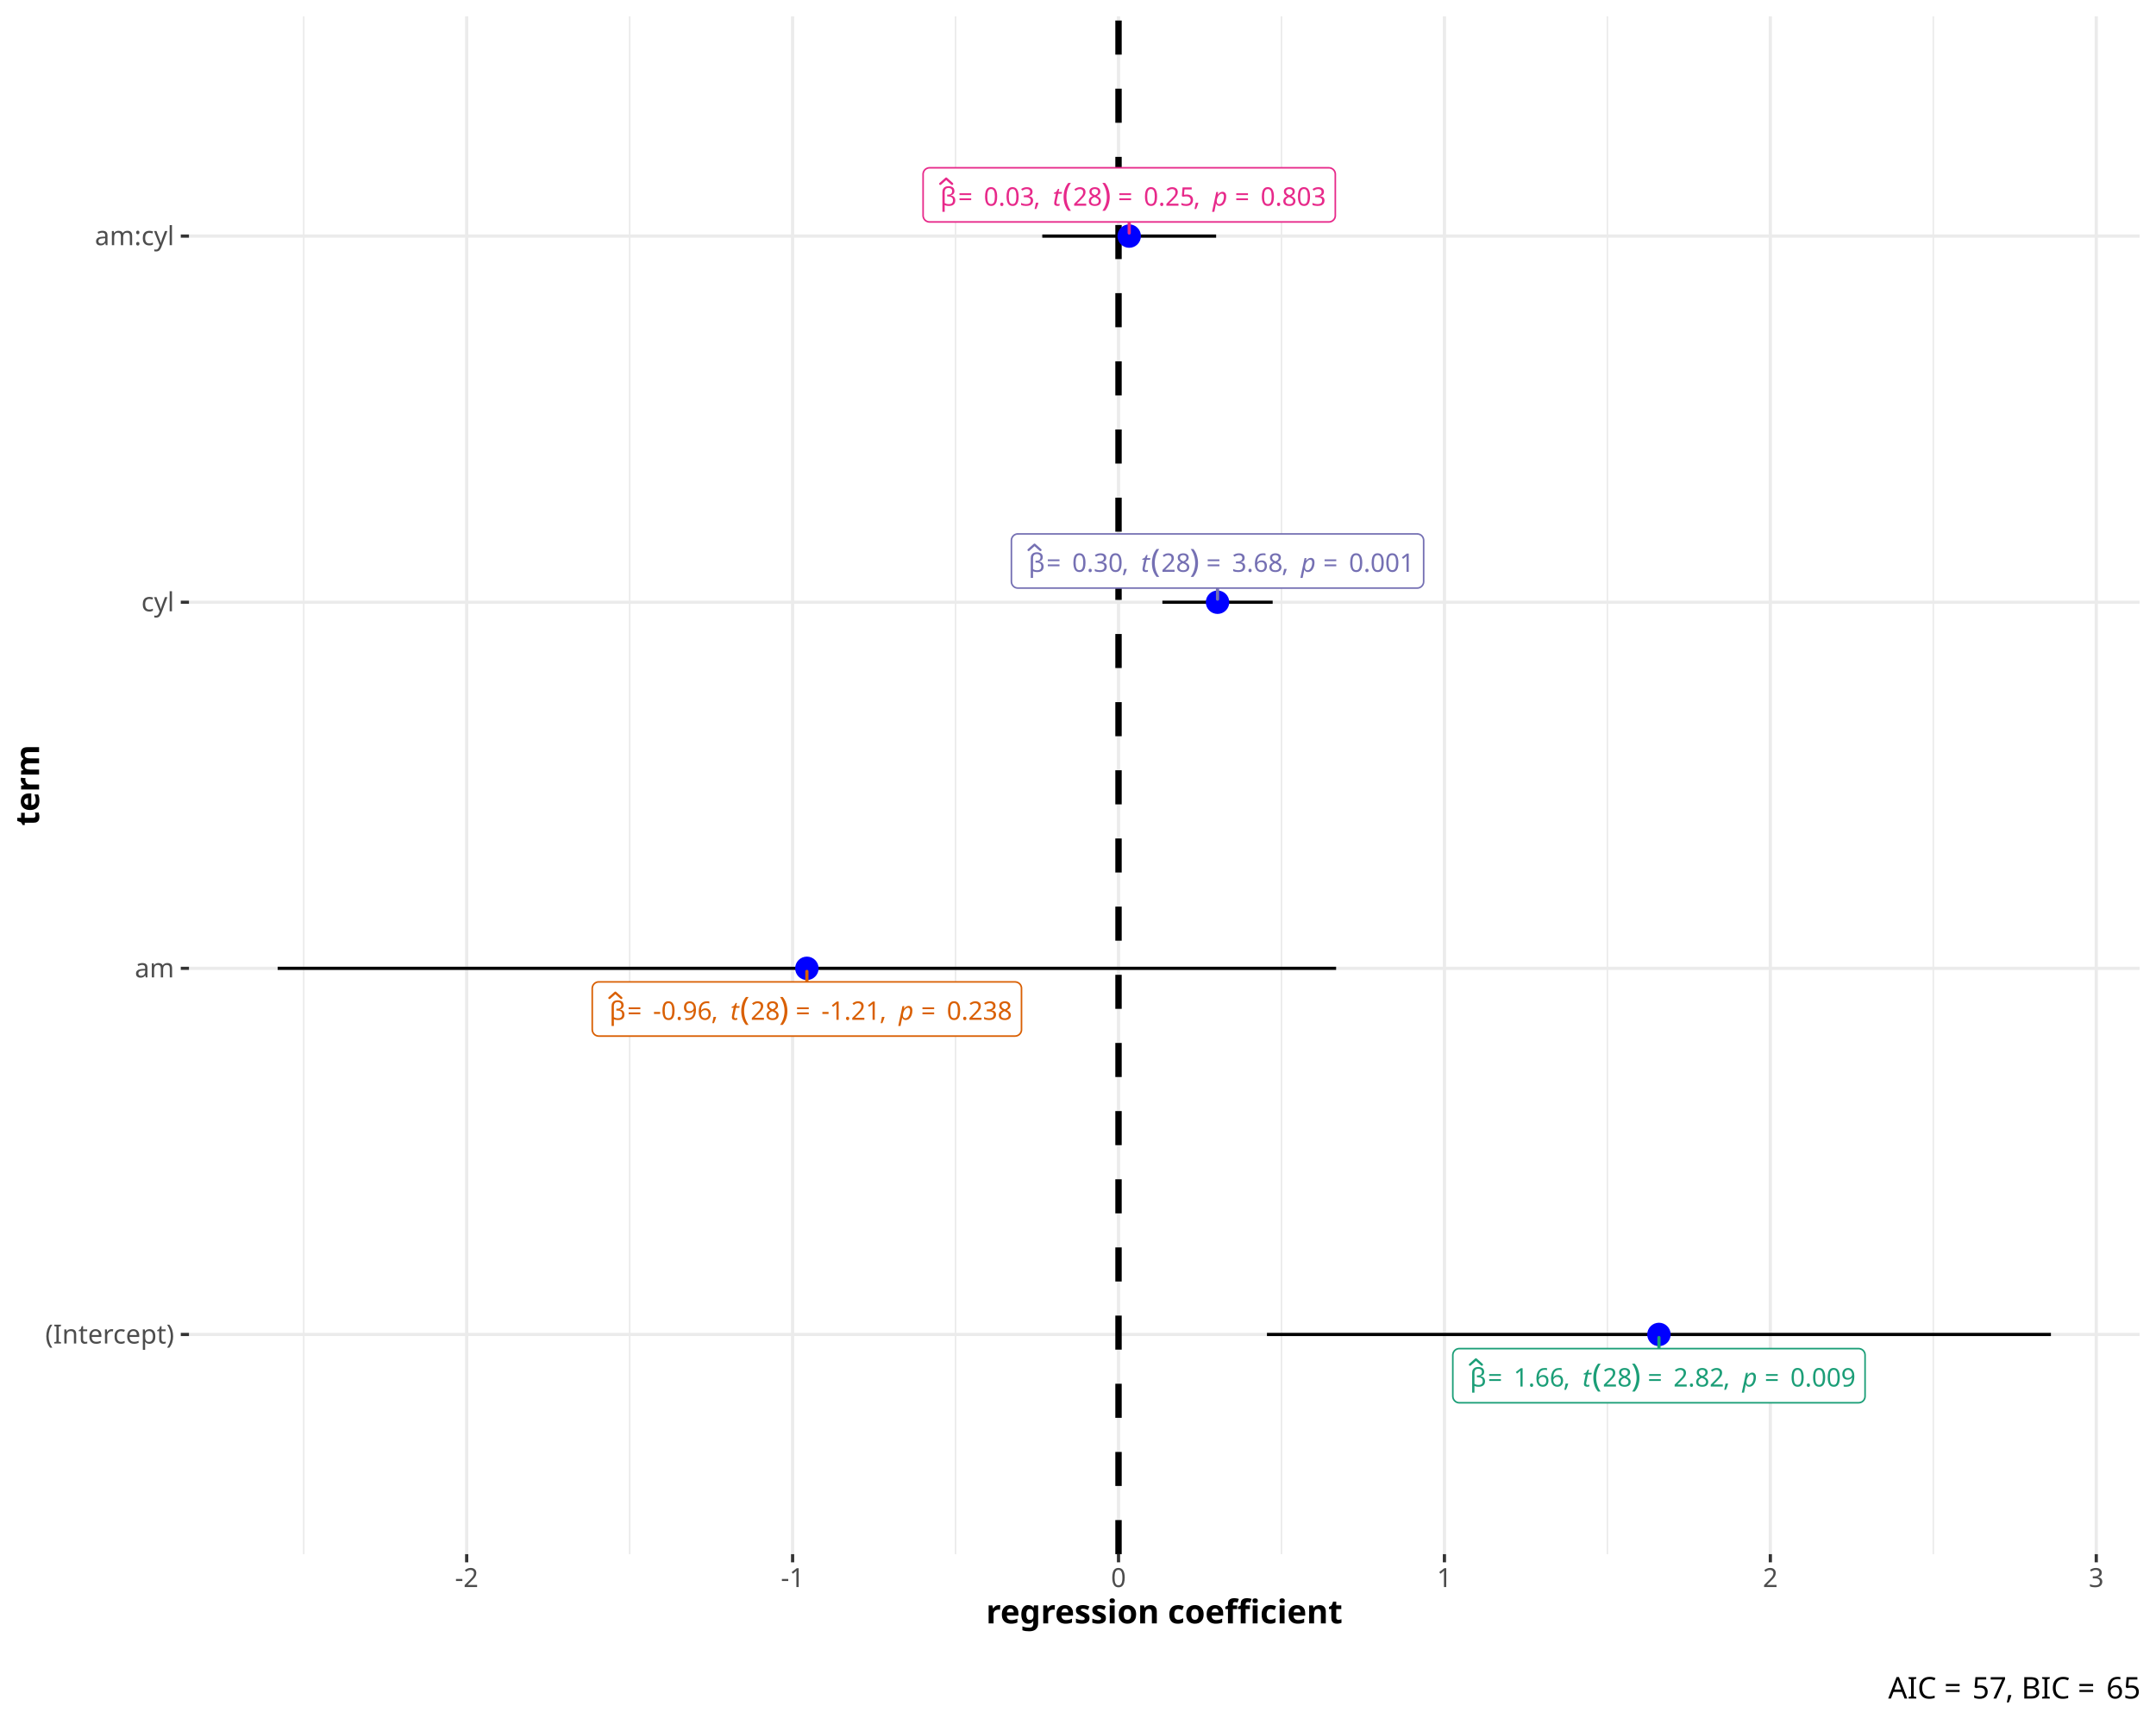
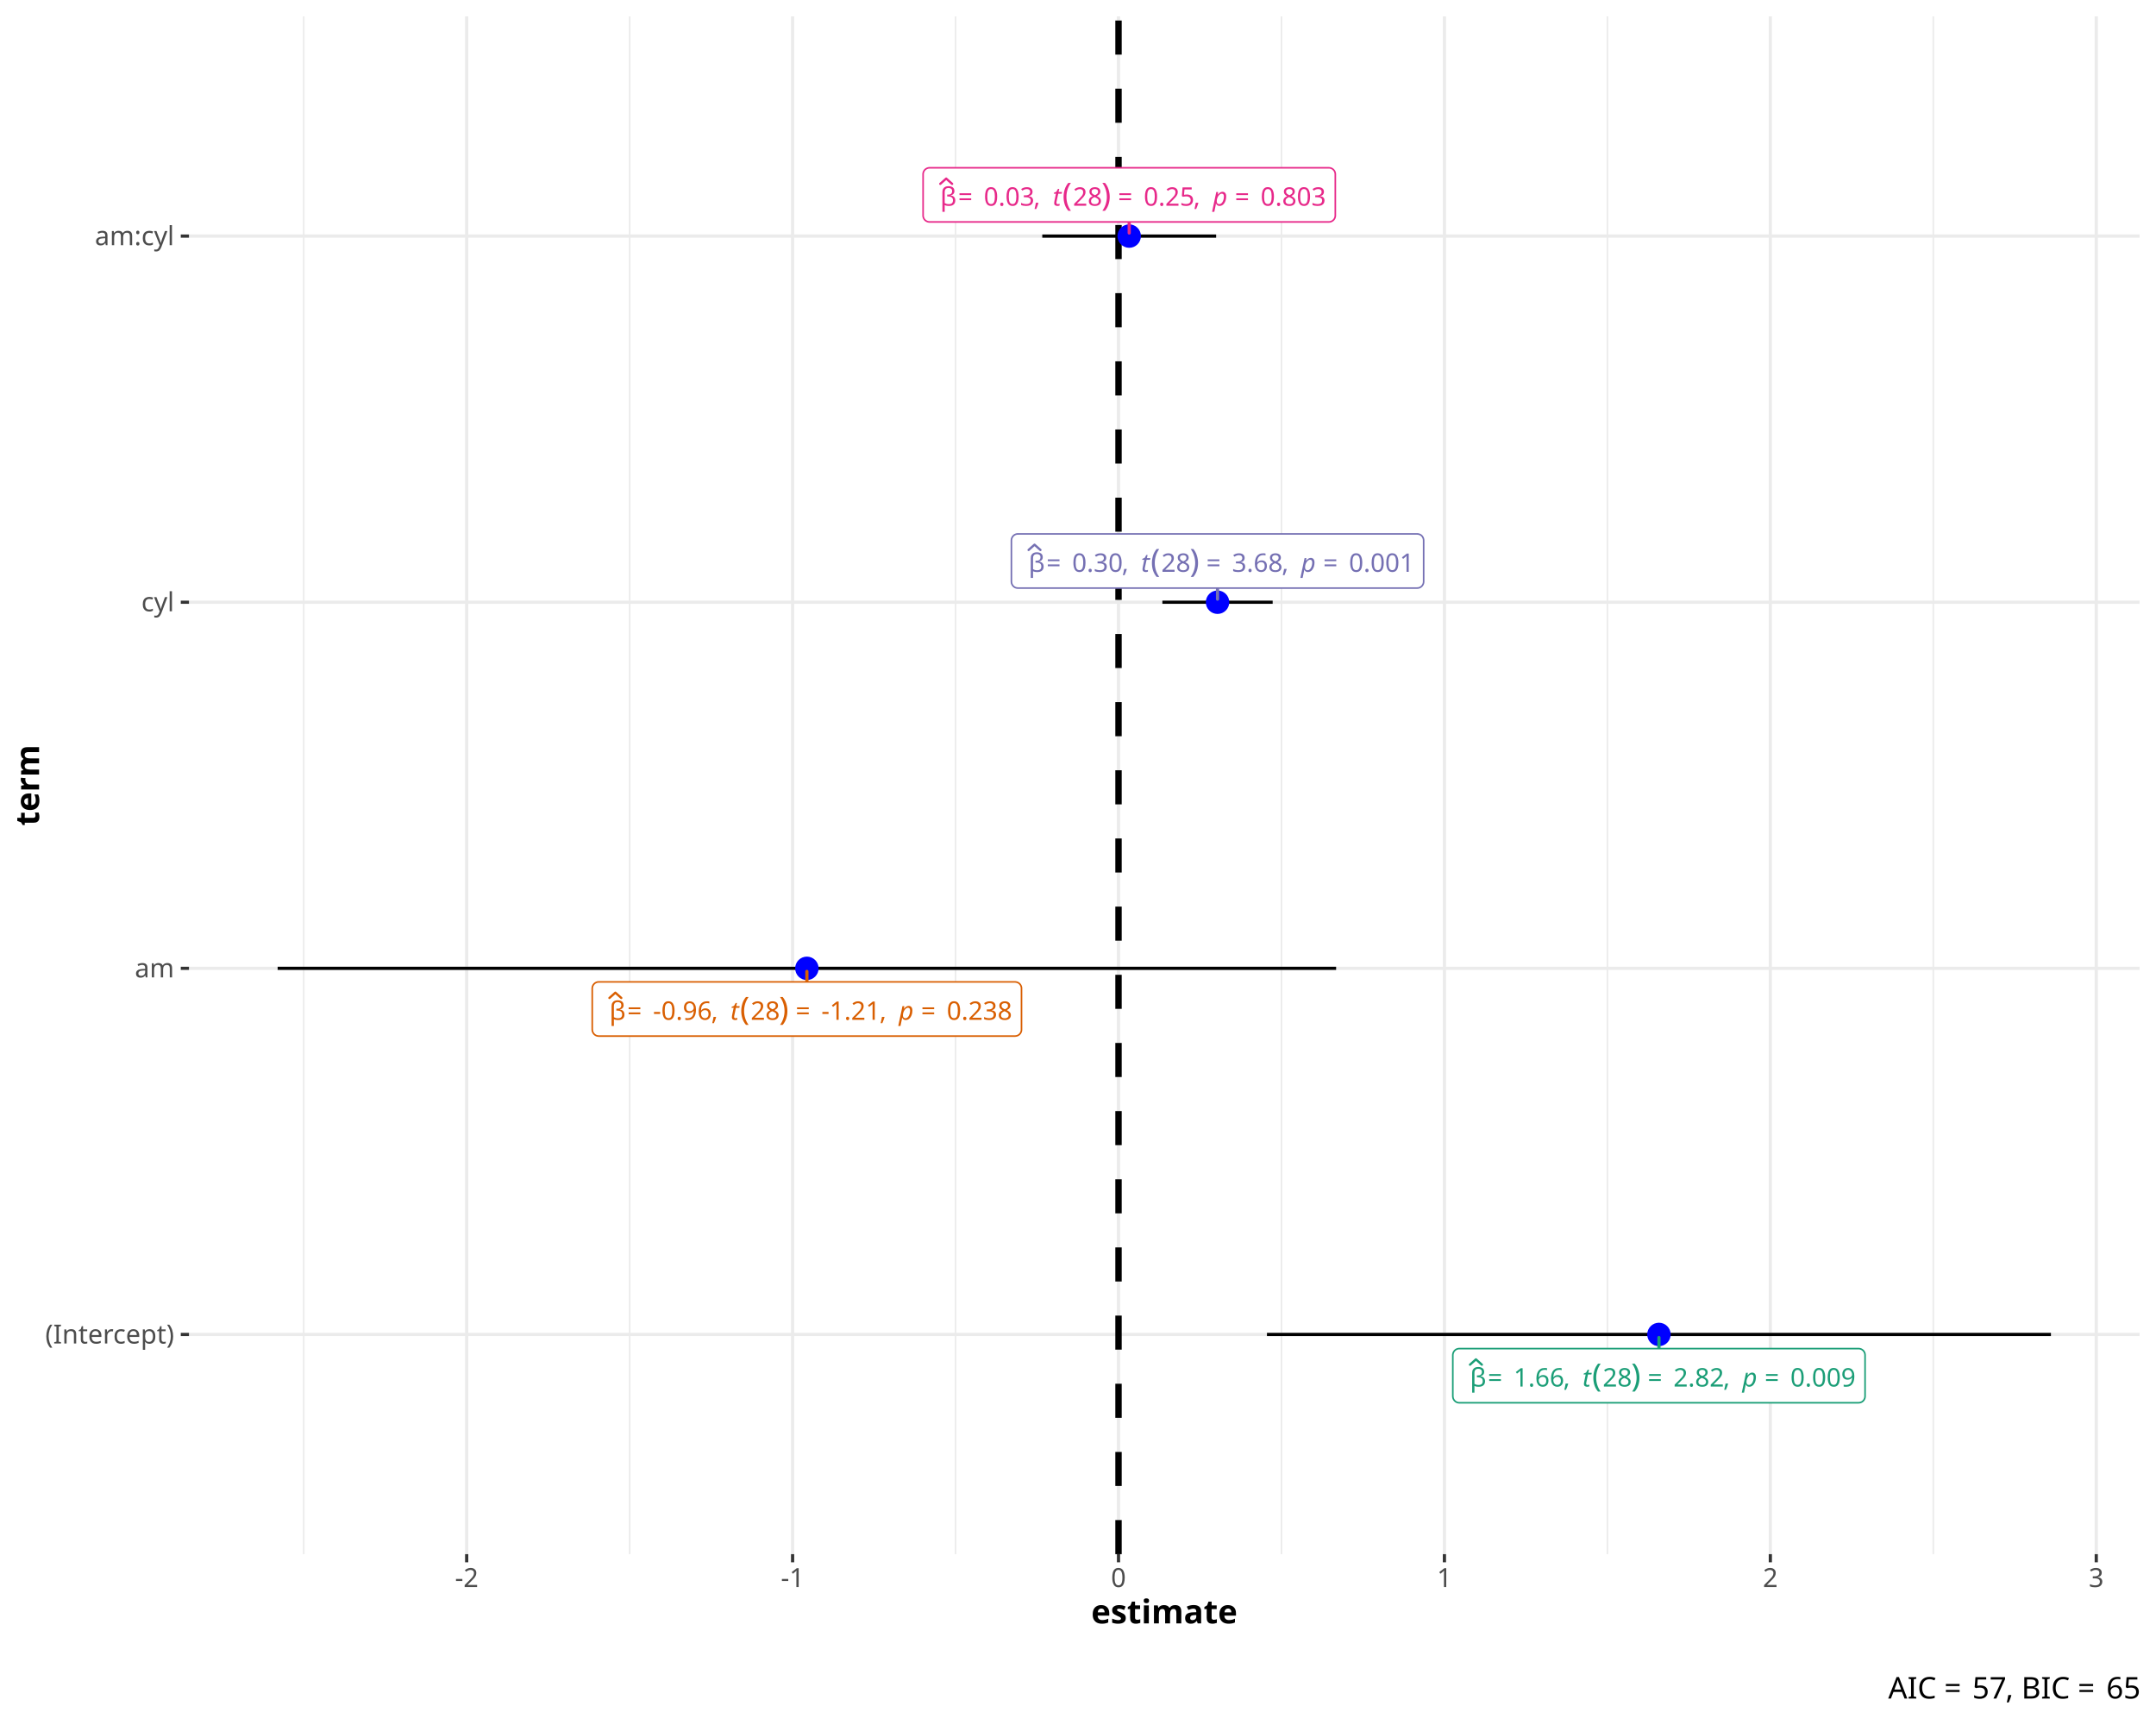
<svg xmlns="http://www.w3.org/2000/svg" class="svglite" data-engine-version="2.0" width="720.00pt" height="576.00pt" viewBox="0 0 720.00 576.00">
  <defs>
    <style type="text/css">
    .svglite line, .svglite polyline, .svglite polygon, .svglite path, .svglite rect, .svglite circle {
      fill: none;
      stroke: #000000;
      stroke-linecap: round;
      stroke-linejoin: round;
      stroke-miterlimit: 10.00;
    }
  </style>
  </defs>
  <rect width="100%" height="100%" style="stroke: none; fill: #FFFFFF;" />
  <defs>
    <clipPath id="cpMC4wMHw3MjAuMDB8MC4wMHw1NzYuMDA=">
      <rect x="0.00" y="0.00" width="720.00" height="576.00" />
    </clipPath>
  </defs>
  <g clip-path="url(#cpMC4wMHw3MjAuMDB8MC4wMHw1NzYuMDA=)">
    <rect x="0.00" y="0.00" width="720.00" height="576.00" style="stroke-width: 1.07; stroke: #FFFFFF; fill: #FFFFFF;" />
  </g>
  <defs>
    <clipPath id="cpNjMuMTF8NzE0LjUyfDUuNDh8NTE4Ljk1">
      <rect x="63.11" y="5.48" width="651.41" height="513.47" />
    </clipPath>
  </defs>
  <g clip-path="url(#cpNjMuMTF8NzE0LjUyfDUuNDh8NTE4Ljk1)">
    <rect x="63.11" y="5.48" width="651.41" height="513.47" style="stroke-width: 1.07; stroke: none; fill: #FFFFFF;" />
    <polyline points="101.43,518.95 101.43,5.48 " style="stroke-width: 0.53; stroke: #EBEBEB; stroke-linecap: butt;" />
    <polyline points="210.27,518.95 210.27,5.48 " style="stroke-width: 0.53; stroke: #EBEBEB; stroke-linecap: butt;" />
    <polyline points="319.11,518.95 319.11,5.48 " style="stroke-width: 0.53; stroke: #EBEBEB; stroke-linecap: butt;" />
    <polyline points="427.95,518.95 427.95,5.48 " style="stroke-width: 0.53; stroke: #EBEBEB; stroke-linecap: butt;" />
    <polyline points="536.79,518.95 536.79,5.48 " style="stroke-width: 0.53; stroke: #EBEBEB; stroke-linecap: butt;" />
    <polyline points="645.63,518.95 645.63,5.48 " style="stroke-width: 0.53; stroke: #EBEBEB; stroke-linecap: butt;" />
    <polyline points="63.11,445.59 714.52,445.59 " style="stroke-width: 1.07; stroke: #EBEBEB; stroke-linecap: butt;" />
    <polyline points="63.11,323.34 714.52,323.34 " style="stroke-width: 1.07; stroke: #EBEBEB; stroke-linecap: butt;" />
    <polyline points="63.11,201.09 714.52,201.09 " style="stroke-width: 1.07; stroke: #EBEBEB; stroke-linecap: butt;" />
    <polyline points="63.11,78.83 714.52,78.83 " style="stroke-width: 1.07; stroke: #EBEBEB; stroke-linecap: butt;" />
    <polyline points="155.85,518.95 155.85,5.48 " style="stroke-width: 1.07; stroke: #EBEBEB; stroke-linecap: butt;" />
    <polyline points="264.69,518.95 264.69,5.48 " style="stroke-width: 1.07; stroke: #EBEBEB; stroke-linecap: butt;" />
    <polyline points="373.53,518.95 373.53,5.48 " style="stroke-width: 1.07; stroke: #EBEBEB; stroke-linecap: butt;" />
    <polyline points="482.37,518.95 482.37,5.48 " style="stroke-width: 1.07; stroke: #EBEBEB; stroke-linecap: butt;" />
    <polyline points="591.21,518.95 591.21,5.48 " style="stroke-width: 1.07; stroke: #EBEBEB; stroke-linecap: butt;" />
    <polyline points="700.05,518.95 700.05,5.48 " style="stroke-width: 1.07; stroke: #EBEBEB; stroke-linecap: butt;" />
    <line x1="373.53" y1="518.95" x2="373.53" y2="5.48" style="stroke-width: 2.13; stroke-dasharray: 11.38,11.38; stroke-linecap: butt;" />
    <polyline points="684.91,445.59 684.91,445.59 " style="stroke-width: 1.07; stroke-linecap: butt;" />
    <polyline points="684.91,445.59 423.10,445.59 " style="stroke-width: 1.07; stroke-linecap: butt;" />
    <polyline points="423.10,445.59 423.10,445.59 " style="stroke-width: 1.07; stroke-linecap: butt;" />
    <polyline points="446.20,323.34 446.20,323.34 " style="stroke-width: 1.07; stroke-linecap: butt;" />
    <polyline points="446.20,323.34 92.72,323.34 " style="stroke-width: 1.07; stroke-linecap: butt;" />
    <polyline points="92.72,323.34 92.72,323.34 " style="stroke-width: 1.07; stroke-linecap: butt;" />
    <polyline points="425.01,201.09 425.01,201.09 " style="stroke-width: 1.07; stroke-linecap: butt;" />
    <polyline points="425.01,201.09 388.18,201.09 " style="stroke-width: 1.07; stroke-linecap: butt;" />
    <polyline points="388.18,201.09 388.18,201.09 " style="stroke-width: 1.07; stroke-linecap: butt;" />
    <polyline points="406.13,78.83 406.13,78.83 " style="stroke-width: 1.07; stroke-linecap: butt;" />
    <polyline points="406.13,78.83 348.07,78.83 " style="stroke-width: 1.07; stroke-linecap: butt;" />
    <polyline points="348.07,78.83 348.07,78.83 " style="stroke-width: 1.07; stroke-linecap: butt;" />
    <circle cx="554.01" cy="445.59" r="3.56" style="stroke-width: 0.71; stroke: #0000FF; fill: #0000FF;" />
    <circle cx="269.46" cy="323.34" r="3.56" style="stroke-width: 0.71; stroke: #0000FF; fill: #0000FF;" />
    <circle cx="406.60" cy="201.09" r="3.56" style="stroke-width: 0.71; stroke: #0000FF; fill: #0000FF;" />
    <circle cx="377.10" cy="78.83" r="3.56" style="stroke-width: 0.71; stroke: #0000FF; fill: #0000FF;" />
    <line x1="554.01" y1="450.31" x2="554.01" y2="446.62" style="stroke-width: 1.07; stroke: #1B9E77;" />
    <line x1="269.46" y1="327.87" x2="269.46" y2="324.37" style="stroke-width: 1.07; stroke: #D95F02;" />
    <line x1="406.60" y1="196.37" x2="406.60" y2="200.06" style="stroke-width: 1.07; stroke: #7570B3;" />
    <line x1="377.10" y1="74.11" x2="377.10" y2="77.80" style="stroke-width: 1.07; stroke: #E7298A;" />
    <polygon points="487.33,468.40 620.68,468.40 620.59,468.40 620.94,468.38 621.28,468.31 621.61,468.19 621.91,468.02 622.18,467.80 622.41,467.54 622.59,467.24 622.73,466.92 622.81,466.59 622.84,466.24 622.84,466.24 622.84,452.47 622.84,452.47 622.81,452.13 622.73,451.79 622.59,451.47 622.41,451.18 622.18,450.92 621.91,450.70 621.61,450.52 621.28,450.40 620.94,450.33 620.68,450.31 487.33,450.31 487.59,450.33 487.25,450.31 486.90,450.36 486.57,450.45 486.25,450.60 485.97,450.80 485.72,451.04 485.51,451.32 485.35,451.63 485.24,451.96 485.18,452.30 485.17,452.47 485.17,466.24 485.18,466.07 485.18,466.41 485.24,466.76 485.35,467.09 485.51,467.39 485.72,467.67 485.97,467.91 486.25,468.11 486.57,468.26 486.90,468.36 487.25,468.40 " style="stroke-width: 0.53; stroke: #1B9E77; fill: #FFFFFF;" />
    <text x="488.77" y="462.98" style="font-size: 8.54px; fill: #1B9E77; font-family: sans;" textLength="2.14px" lengthAdjust="spacingAndGlyphs"> </text>
    <text x="490.91" y="462.98" style="font-size: 8.54px; fill: #1B9E77; font-family: sans;" textLength="3.96px" lengthAdjust="spacingAndGlyphs">β</text>
    <polyline points="490.91,455.68 492.89,453.91 494.87,455.68 " style="stroke-width: 0.75; stroke: #1B9E77;" />
    <text x="496.84" y="462.98" style="font-size: 8.54px; fill: #1B9E77; font-family: sans;" textLength="6.63px" lengthAdjust="spacingAndGlyphs">=</text>
    <text x="505.45" y="462.98" style="font-size: 8.54px; fill: #1B9E77; font-family: sans;" textLength="16.61px" lengthAdjust="spacingAndGlyphs">1.66</text>
    <text x="522.06" y="462.98" style="font-size: 8.54px; fill: #1B9E77; font-family: sans;" textLength="2.14px" lengthAdjust="spacingAndGlyphs">,</text>
    <text x="524.20" y="462.98" style="font-size: 8.54px; fill: #1B9E77; font-family: sans;" textLength="2.14px" lengthAdjust="spacingAndGlyphs"> </text>
    <text x="526.33" y="462.98" style="font-size: 8.54px; fill: #1B9E77; font-family: sans;" textLength="2.14px" lengthAdjust="spacingAndGlyphs"> </text>
    <text x="528.47" y="462.98" style="font-size: 8.54px; font-style: italic; fill: #1B9E77; font-family: sans;" textLength="2.37px" lengthAdjust="spacingAndGlyphs">t</text>
    <text x="531.67" y="462.98" style="font-size: 10.67px; fill: #1B9E77; font-family: sans;" textLength="3.55px" lengthAdjust="spacingAndGlyphs">(</text>
    <text x="535.22" y="462.98" style="font-size: 8.54px; fill: #1B9E77; font-family: sans;" textLength="9.50px" lengthAdjust="spacingAndGlyphs">28</text>
    <text x="544.72" y="462.98" style="font-size: 10.67px; fill: #1B9E77; font-family: sans;" textLength="3.55px" lengthAdjust="spacingAndGlyphs">)</text>
    <text x="550.24" y="462.98" style="font-size: 8.54px; fill: #1B9E77; font-family: sans;" textLength="6.63px" lengthAdjust="spacingAndGlyphs">=</text>
    <text x="558.84" y="462.98" style="font-size: 8.54px; fill: #1B9E77; font-family: sans;" textLength="16.61px" lengthAdjust="spacingAndGlyphs">2.82</text>
    <text x="575.46" y="462.98" style="font-size: 8.54px; fill: #1B9E77; font-family: sans;" textLength="2.14px" lengthAdjust="spacingAndGlyphs">,</text>
    <text x="577.59" y="462.98" style="font-size: 8.54px; fill: #1B9E77; font-family: sans;" textLength="2.14px" lengthAdjust="spacingAndGlyphs"> </text>
    <text x="579.73" y="462.98" style="font-size: 8.54px; fill: #1B9E77; font-family: sans;" textLength="2.14px" lengthAdjust="spacingAndGlyphs"> </text>
    <text x="581.86" y="462.98" style="font-size: 8.54px; font-style: italic; fill: #1B9E77; font-family: sans;" textLength="4.75px" lengthAdjust="spacingAndGlyphs">p</text>
    <text x="589.28" y="462.98" style="font-size: 8.54px; fill: #1B9E77; font-family: sans;" textLength="6.63px" lengthAdjust="spacingAndGlyphs">=</text>
    <text x="597.88" y="462.98" style="font-size: 8.54px; fill: #1B9E77; font-family: sans;" textLength="21.36px" lengthAdjust="spacingAndGlyphs">0.009</text>
    <polygon points="199.94,345.96 338.97,345.96 338.89,345.96 339.23,345.94 339.58,345.87 339.90,345.75 340.20,345.58 340.47,345.36 340.70,345.10 340.89,344.80 341.02,344.48 341.11,344.14 341.13,343.80 341.13,343.80 341.13,330.03 341.13,330.03 341.11,329.68 341.02,329.35 340.89,329.03 340.70,328.73 340.47,328.47 340.20,328.25 339.90,328.08 339.58,327.96 339.23,327.89 338.97,327.87 199.94,327.87 200.20,327.89 199.86,327.87 199.51,327.91 199.18,328.01 198.86,328.16 198.58,328.36 198.33,328.60 198.12,328.88 197.96,329.18 197.85,329.51 197.79,329.86 197.78,330.03 197.78,343.80 197.79,343.62 197.79,343.97 197.85,344.31 197.96,344.64 198.12,344.95 198.33,345.23 198.58,345.47 198.86,345.67 199.18,345.82 199.51,345.91 199.86,345.96 " style="stroke-width: 0.53; stroke: #D95F02; fill: #FFFFFF;" />
    <text x="201.38" y="340.53" style="font-size: 8.54px; fill: #D95F02; font-family: sans;" textLength="2.14px" lengthAdjust="spacingAndGlyphs"> </text>
    <text x="203.52" y="340.53" style="font-size: 8.54px; fill: #D95F02; font-family: sans;" textLength="3.96px" lengthAdjust="spacingAndGlyphs">β</text>
    <polyline points="203.52,333.23 205.50,331.47 207.48,333.23 " style="stroke-width: 0.75; stroke: #D95F02;" />
    <text x="209.45" y="340.53" style="font-size: 8.54px; fill: #D95F02; font-family: sans;" textLength="6.63px" lengthAdjust="spacingAndGlyphs">=</text>
    <text x="218.06" y="340.53" style="font-size: 8.54px; fill: #D95F02; font-family: sans;" textLength="19.46px" lengthAdjust="spacingAndGlyphs">-0.96</text>
    <text x="237.51" y="340.53" style="font-size: 8.54px; fill: #D95F02; font-family: sans;" textLength="2.14px" lengthAdjust="spacingAndGlyphs">,</text>
    <text x="239.65" y="340.53" style="font-size: 8.54px; fill: #D95F02; font-family: sans;" textLength="2.14px" lengthAdjust="spacingAndGlyphs"> </text>
    <text x="241.78" y="340.53" style="font-size: 8.54px; fill: #D95F02; font-family: sans;" textLength="2.14px" lengthAdjust="spacingAndGlyphs"> </text>
    <text x="243.92" y="340.53" style="font-size: 8.54px; font-style: italic; fill: #D95F02; font-family: sans;" textLength="2.37px" lengthAdjust="spacingAndGlyphs">t</text>
    <text x="247.12" y="340.53" style="font-size: 10.67px; fill: #D95F02; font-family: sans;" textLength="3.55px" lengthAdjust="spacingAndGlyphs">(</text>
    <text x="250.67" y="340.53" style="font-size: 8.54px; fill: #D95F02; font-family: sans;" textLength="9.50px" lengthAdjust="spacingAndGlyphs">28</text>
    <text x="260.17" y="340.53" style="font-size: 10.67px; fill: #D95F02; font-family: sans;" textLength="3.55px" lengthAdjust="spacingAndGlyphs">)</text>
    <text x="265.69" y="340.53" style="font-size: 8.54px; fill: #D95F02; font-family: sans;" textLength="6.63px" lengthAdjust="spacingAndGlyphs">=</text>
    <text x="274.29" y="340.53" style="font-size: 8.54px; fill: #D95F02; font-family: sans;" textLength="19.46px" lengthAdjust="spacingAndGlyphs">-1.21</text>
    <text x="293.75" y="340.53" style="font-size: 8.54px; fill: #D95F02; font-family: sans;" textLength="2.14px" lengthAdjust="spacingAndGlyphs">,</text>
    <text x="295.89" y="340.53" style="font-size: 8.54px; fill: #D95F02; font-family: sans;" textLength="2.14px" lengthAdjust="spacingAndGlyphs"> </text>
    <text x="298.02" y="340.53" style="font-size: 8.54px; fill: #D95F02; font-family: sans;" textLength="2.14px" lengthAdjust="spacingAndGlyphs"> </text>
    <text x="300.16" y="340.53" style="font-size: 8.54px; font-style: italic; fill: #D95F02; font-family: sans;" textLength="4.75px" lengthAdjust="spacingAndGlyphs">p</text>
    <text x="307.57" y="340.53" style="font-size: 8.54px; fill: #D95F02; font-family: sans;" textLength="6.63px" lengthAdjust="spacingAndGlyphs">=</text>
    <text x="316.17" y="340.53" style="font-size: 8.54px; fill: #D95F02; font-family: sans;" textLength="21.36px" lengthAdjust="spacingAndGlyphs">0.238</text>
    <polygon points="339.92,196.37 473.27,196.37 473.18,196.36 473.53,196.35 473.87,196.28 474.20,196.16 474.50,195.98 474.77,195.76 475.00,195.50 475.18,195.21 475.32,194.89 475.40,194.55 475.43,194.21 475.43,194.21 475.43,180.44 475.43,180.44 475.40,180.09 475.32,179.76 475.18,179.44 475.00,179.14 474.77,178.88 474.50,178.66 474.20,178.49 473.87,178.37 473.53,178.30 473.27,178.28 339.92,178.28 340.18,178.30 339.84,178.28 339.49,178.32 339.16,178.42 338.84,178.57 338.56,178.77 338.31,179.01 338.10,179.29 337.94,179.59 337.83,179.92 337.77,180.27 337.76,180.44 337.76,194.21 337.77,194.03 337.77,194.38 337.83,194.72 337.94,195.05 338.10,195.36 338.31,195.64 338.56,195.88 338.84,196.08 339.16,196.23 339.49,196.32 339.84,196.36 " style="stroke-width: 0.53; stroke: #7570B3; fill: #FFFFFF;" />
    <text x="341.36" y="190.94" style="font-size: 8.54px; fill: #7570B3; font-family: sans;" textLength="2.14px" lengthAdjust="spacingAndGlyphs"> </text>
    <text x="343.50" y="190.94" style="font-size: 8.54px; fill: #7570B3; font-family: sans;" textLength="3.96px" lengthAdjust="spacingAndGlyphs">β</text>
    <polyline points="343.50,183.64 345.48,181.88 347.46,183.64 " style="stroke-width: 0.75; stroke: #7570B3;" />
    <text x="349.43" y="190.94" style="font-size: 8.54px; fill: #7570B3; font-family: sans;" textLength="6.63px" lengthAdjust="spacingAndGlyphs">=</text>
    <text x="358.04" y="190.94" style="font-size: 8.54px; fill: #7570B3; font-family: sans;" textLength="16.61px" lengthAdjust="spacingAndGlyphs">0.30</text>
    <text x="374.65" y="190.94" style="font-size: 8.54px; fill: #7570B3; font-family: sans;" textLength="2.14px" lengthAdjust="spacingAndGlyphs">,</text>
    <text x="376.79" y="190.94" style="font-size: 8.54px; fill: #7570B3; font-family: sans;" textLength="2.14px" lengthAdjust="spacingAndGlyphs"> </text>
    <text x="378.92" y="190.94" style="font-size: 8.54px; fill: #7570B3; font-family: sans;" textLength="2.14px" lengthAdjust="spacingAndGlyphs"> </text>
    <text x="381.06" y="190.94" style="font-size: 8.54px; font-style: italic; fill: #7570B3; font-family: sans;" textLength="2.37px" lengthAdjust="spacingAndGlyphs">t</text>
    <text x="384.26" y="190.94" style="font-size: 10.67px; fill: #7570B3; font-family: sans;" textLength="3.55px" lengthAdjust="spacingAndGlyphs">(</text>
    <text x="387.81" y="190.94" style="font-size: 8.54px; fill: #7570B3; font-family: sans;" textLength="9.50px" lengthAdjust="spacingAndGlyphs">28</text>
    <text x="397.31" y="190.94" style="font-size: 10.67px; fill: #7570B3; font-family: sans;" textLength="3.55px" lengthAdjust="spacingAndGlyphs">)</text>
    <text x="402.83" y="190.94" style="font-size: 8.54px; fill: #7570B3; font-family: sans;" textLength="6.63px" lengthAdjust="spacingAndGlyphs">=</text>
    <text x="411.43" y="190.94" style="font-size: 8.54px; fill: #7570B3; font-family: sans;" textLength="16.61px" lengthAdjust="spacingAndGlyphs">3.68</text>
    <text x="428.05" y="190.94" style="font-size: 8.54px; fill: #7570B3; font-family: sans;" textLength="2.14px" lengthAdjust="spacingAndGlyphs">,</text>
    <text x="430.18" y="190.94" style="font-size: 8.54px; fill: #7570B3; font-family: sans;" textLength="2.14px" lengthAdjust="spacingAndGlyphs"> </text>
    <text x="432.32" y="190.94" style="font-size: 8.54px; fill: #7570B3; font-family: sans;" textLength="2.14px" lengthAdjust="spacingAndGlyphs"> </text>
    <text x="434.45" y="190.94" style="font-size: 8.54px; font-style: italic; fill: #7570B3; font-family: sans;" textLength="4.75px" lengthAdjust="spacingAndGlyphs">p</text>
    <text x="441.86" y="190.94" style="font-size: 8.54px; fill: #7570B3; font-family: sans;" textLength="6.63px" lengthAdjust="spacingAndGlyphs">=</text>
    <text x="450.47" y="190.94" style="font-size: 8.54px; fill: #7570B3; font-family: sans;" textLength="21.36px" lengthAdjust="spacingAndGlyphs">0.001</text>
    <polygon points="310.43,74.11 443.77,74.11 443.69,74.11 444.03,74.10 444.37,74.03 444.70,73.90 445.00,73.73 445.27,73.51 445.50,73.25 445.69,72.96 445.82,72.64 445.91,72.30 445.93,71.95 445.93,71.95 445.93,58.19 445.93,58.19 445.91,57.84 445.82,57.50 445.69,57.18 445.50,56.89 445.27,56.63 445.00,56.41 444.70,56.23 444.37,56.11 444.03,56.04 443.77,56.03 310.43,56.03 310.69,56.04 310.34,56.03 309.99,56.07 309.66,56.17 309.35,56.32 309.06,56.51 308.81,56.75 308.60,57.03 308.44,57.34 308.33,57.67 308.27,58.01 308.27,58.19 308.27,71.95 308.27,71.78 308.27,72.13 308.33,72.47 308.44,72.80 308.60,73.11 308.81,73.39 309.06,73.63 309.35,73.82 309.66,73.97 309.99,74.07 310.34,74.11 " style="stroke-width: 0.53; stroke: #E7298A; fill: #FFFFFF;" />
    <text x="311.87" y="68.69" style="font-size: 8.54px; fill: #E7298A; font-family: sans;" textLength="2.14px" lengthAdjust="spacingAndGlyphs"> </text>
    <text x="314.00" y="68.69" style="font-size: 8.54px; fill: #E7298A; font-family: sans;" textLength="3.96px" lengthAdjust="spacingAndGlyphs">β</text>
    <polyline points="314.00,61.39 315.98,59.63 317.96,61.39 " style="stroke-width: 0.75; stroke: #E7298A;" />
    <text x="319.94" y="68.69" style="font-size: 8.54px; fill: #E7298A; font-family: sans;" textLength="6.63px" lengthAdjust="spacingAndGlyphs">=</text>
    <text x="328.54" y="68.69" style="font-size: 8.54px; fill: #E7298A; font-family: sans;" textLength="16.61px" lengthAdjust="spacingAndGlyphs">0.03</text>
    <text x="345.15" y="68.69" style="font-size: 8.54px; fill: #E7298A; font-family: sans;" textLength="2.14px" lengthAdjust="spacingAndGlyphs">,</text>
    <text x="347.29" y="68.69" style="font-size: 8.54px; fill: #E7298A; font-family: sans;" textLength="2.14px" lengthAdjust="spacingAndGlyphs"> </text>
    <text x="349.43" y="68.69" style="font-size: 8.54px; fill: #E7298A; font-family: sans;" textLength="2.14px" lengthAdjust="spacingAndGlyphs"> </text>
    <text x="351.56" y="68.69" style="font-size: 8.54px; font-style: italic; fill: #E7298A; font-family: sans;" textLength="2.37px" lengthAdjust="spacingAndGlyphs">t</text>
    <text x="354.76" y="68.69" style="font-size: 10.67px; fill: #E7298A; font-family: sans;" textLength="3.55px" lengthAdjust="spacingAndGlyphs">(</text>
    <text x="358.31" y="68.69" style="font-size: 8.54px; fill: #E7298A; font-family: sans;" textLength="9.50px" lengthAdjust="spacingAndGlyphs">28</text>
    <text x="367.81" y="68.69" style="font-size: 10.67px; fill: #E7298A; font-family: sans;" textLength="3.55px" lengthAdjust="spacingAndGlyphs">)</text>
    <text x="373.33" y="68.69" style="font-size: 8.54px; fill: #E7298A; font-family: sans;" textLength="6.63px" lengthAdjust="spacingAndGlyphs">=</text>
    <text x="381.94" y="68.69" style="font-size: 8.54px; fill: #E7298A; font-family: sans;" textLength="16.61px" lengthAdjust="spacingAndGlyphs">0.25</text>
    <text x="398.55" y="68.69" style="font-size: 8.54px; fill: #E7298A; font-family: sans;" textLength="2.14px" lengthAdjust="spacingAndGlyphs">,</text>
    <text x="400.68" y="68.69" style="font-size: 8.54px; fill: #E7298A; font-family: sans;" textLength="2.14px" lengthAdjust="spacingAndGlyphs"> </text>
    <text x="402.82" y="68.69" style="font-size: 8.54px; fill: #E7298A; font-family: sans;" textLength="2.14px" lengthAdjust="spacingAndGlyphs"> </text>
    <text x="404.96" y="68.69" style="font-size: 8.54px; font-style: italic; fill: #E7298A; font-family: sans;" textLength="4.75px" lengthAdjust="spacingAndGlyphs">p</text>
    <text x="412.37" y="68.69" style="font-size: 8.54px; fill: #E7298A; font-family: sans;" textLength="6.63px" lengthAdjust="spacingAndGlyphs">=</text>
    <text x="420.97" y="68.69" style="font-size: 8.54px; fill: #E7298A; font-family: sans;" textLength="21.36px" lengthAdjust="spacingAndGlyphs">0.803</text>
  </g>
  <g clip-path="url(#cpMC4wMHw3MjAuMDB8MC4wMHw1NzYuMDA=)">
    <text x="58.18" y="448.62" text-anchor="end" style="font-size: 8.80px; fill: #4D4D4D; font-family: sans;" textLength="40.11px" lengthAdjust="spacingAndGlyphs">(Intercept)</text>
    <text x="58.18" y="326.37" text-anchor="end" style="font-size: 8.80px; fill: #4D4D4D; font-family: sans;" textLength="12.23px" lengthAdjust="spacingAndGlyphs">am</text>
    <text x="58.18" y="204.11" text-anchor="end" style="font-size: 8.80px; fill: #4D4D4D; font-family: sans;" textLength="10.76px" lengthAdjust="spacingAndGlyphs">cyl</text>
    <text x="58.18" y="81.86" text-anchor="end" style="font-size: 8.80px; fill: #4D4D4D; font-family: sans;" textLength="25.43px" lengthAdjust="spacingAndGlyphs">am:cyl</text>
    <polyline points="60.37,445.59 63.11,445.59 " style="stroke-width: 1.07; stroke: #333333; stroke-linecap: butt;" />
    <polyline points="60.37,323.34 63.11,323.34 " style="stroke-width: 1.07; stroke: #333333; stroke-linecap: butt;" />
    <polyline points="60.37,201.09 63.11,201.09 " style="stroke-width: 1.07; stroke: #333333; stroke-linecap: butt;" />
    <polyline points="60.37,78.83 63.11,78.83 " style="stroke-width: 1.07; stroke: #333333; stroke-linecap: butt;" />
    <polyline points="155.85,521.69 155.85,518.95 " style="stroke-width: 1.07; stroke: #333333; stroke-linecap: butt;" />
    <polyline points="264.69,521.69 264.69,518.95 " style="stroke-width: 1.07; stroke: #333333; stroke-linecap: butt;" />
    <polyline points="373.53,521.69 373.53,518.95 " style="stroke-width: 1.07; stroke: #333333; stroke-linecap: butt;" />
    <polyline points="482.37,521.69 482.37,518.95 " style="stroke-width: 1.07; stroke: #333333; stroke-linecap: butt;" />
    <polyline points="591.21,521.69 591.21,518.95 " style="stroke-width: 1.07; stroke: #333333; stroke-linecap: butt;" />
    <polyline points="700.05,521.69 700.05,518.95 " style="stroke-width: 1.07; stroke: #333333; stroke-linecap: butt;" />
    <text x="155.85" y="529.93" text-anchor="middle" style="font-size: 8.80px; fill: #4D4D4D; font-family: sans;" textLength="7.82px" lengthAdjust="spacingAndGlyphs">-2</text>
    <text x="264.69" y="529.93" text-anchor="middle" style="font-size: 8.80px; fill: #4D4D4D; font-family: sans;" textLength="7.82px" lengthAdjust="spacingAndGlyphs">-1</text>
    <text x="373.53" y="529.93" text-anchor="middle" style="font-size: 8.80px; fill: #4D4D4D; font-family: sans;" textLength="4.89px" lengthAdjust="spacingAndGlyphs">0</text>
    <text x="482.37" y="529.93" text-anchor="middle" style="font-size: 8.80px; fill: #4D4D4D; font-family: sans;" textLength="4.89px" lengthAdjust="spacingAndGlyphs">1</text>
    <text x="591.21" y="529.93" text-anchor="middle" style="font-size: 8.80px; fill: #4D4D4D; font-family: sans;" textLength="4.89px" lengthAdjust="spacingAndGlyphs">2</text>
    <text x="700.05" y="529.93" text-anchor="middle" style="font-size: 8.80px; fill: #4D4D4D; font-family: sans;" textLength="4.89px" lengthAdjust="spacingAndGlyphs">3</text>
-     <text x="388.82" y="542.07" text-anchor="middle" style="font-size: 11.00px; font-weight: bold; font-family: sans;" textLength="103.96px" lengthAdjust="spacingAndGlyphs">regression coefficient</text>
+     <text x="388.82" y="542.07" text-anchor="middle" style="font-size: 11.00px; font-weight: bold; font-family: sans;" textLength="41.58px" lengthAdjust="spacingAndGlyphs">estimate</text>
    <text transform="translate(13.05,262.21) rotate(-90)" text-anchor="middle" style="font-size: 11.00px; font-weight: bold; font-family: sans;" textLength="22.00px" lengthAdjust="spacingAndGlyphs">term</text>
    <text x="630.57" y="567.16" style="font-size: 10.00px; font-family: sans;" textLength="28.07px" lengthAdjust="spacingAndGlyphs">AIC = </text>
    <text x="658.64" y="567.16" style="font-size: 10.00px; font-family: sans;" textLength="11.12px" lengthAdjust="spacingAndGlyphs">57</text>
    <text x="669.77" y="567.16" style="font-size: 10.00px; font-family: sans;" textLength="33.63px" lengthAdjust="spacingAndGlyphs">, BIC = </text>
    <text x="703.40" y="567.16" style="font-size: 10.00px; font-family: sans;" textLength="11.12px" lengthAdjust="spacingAndGlyphs">65</text>
  </g>
</svg>
